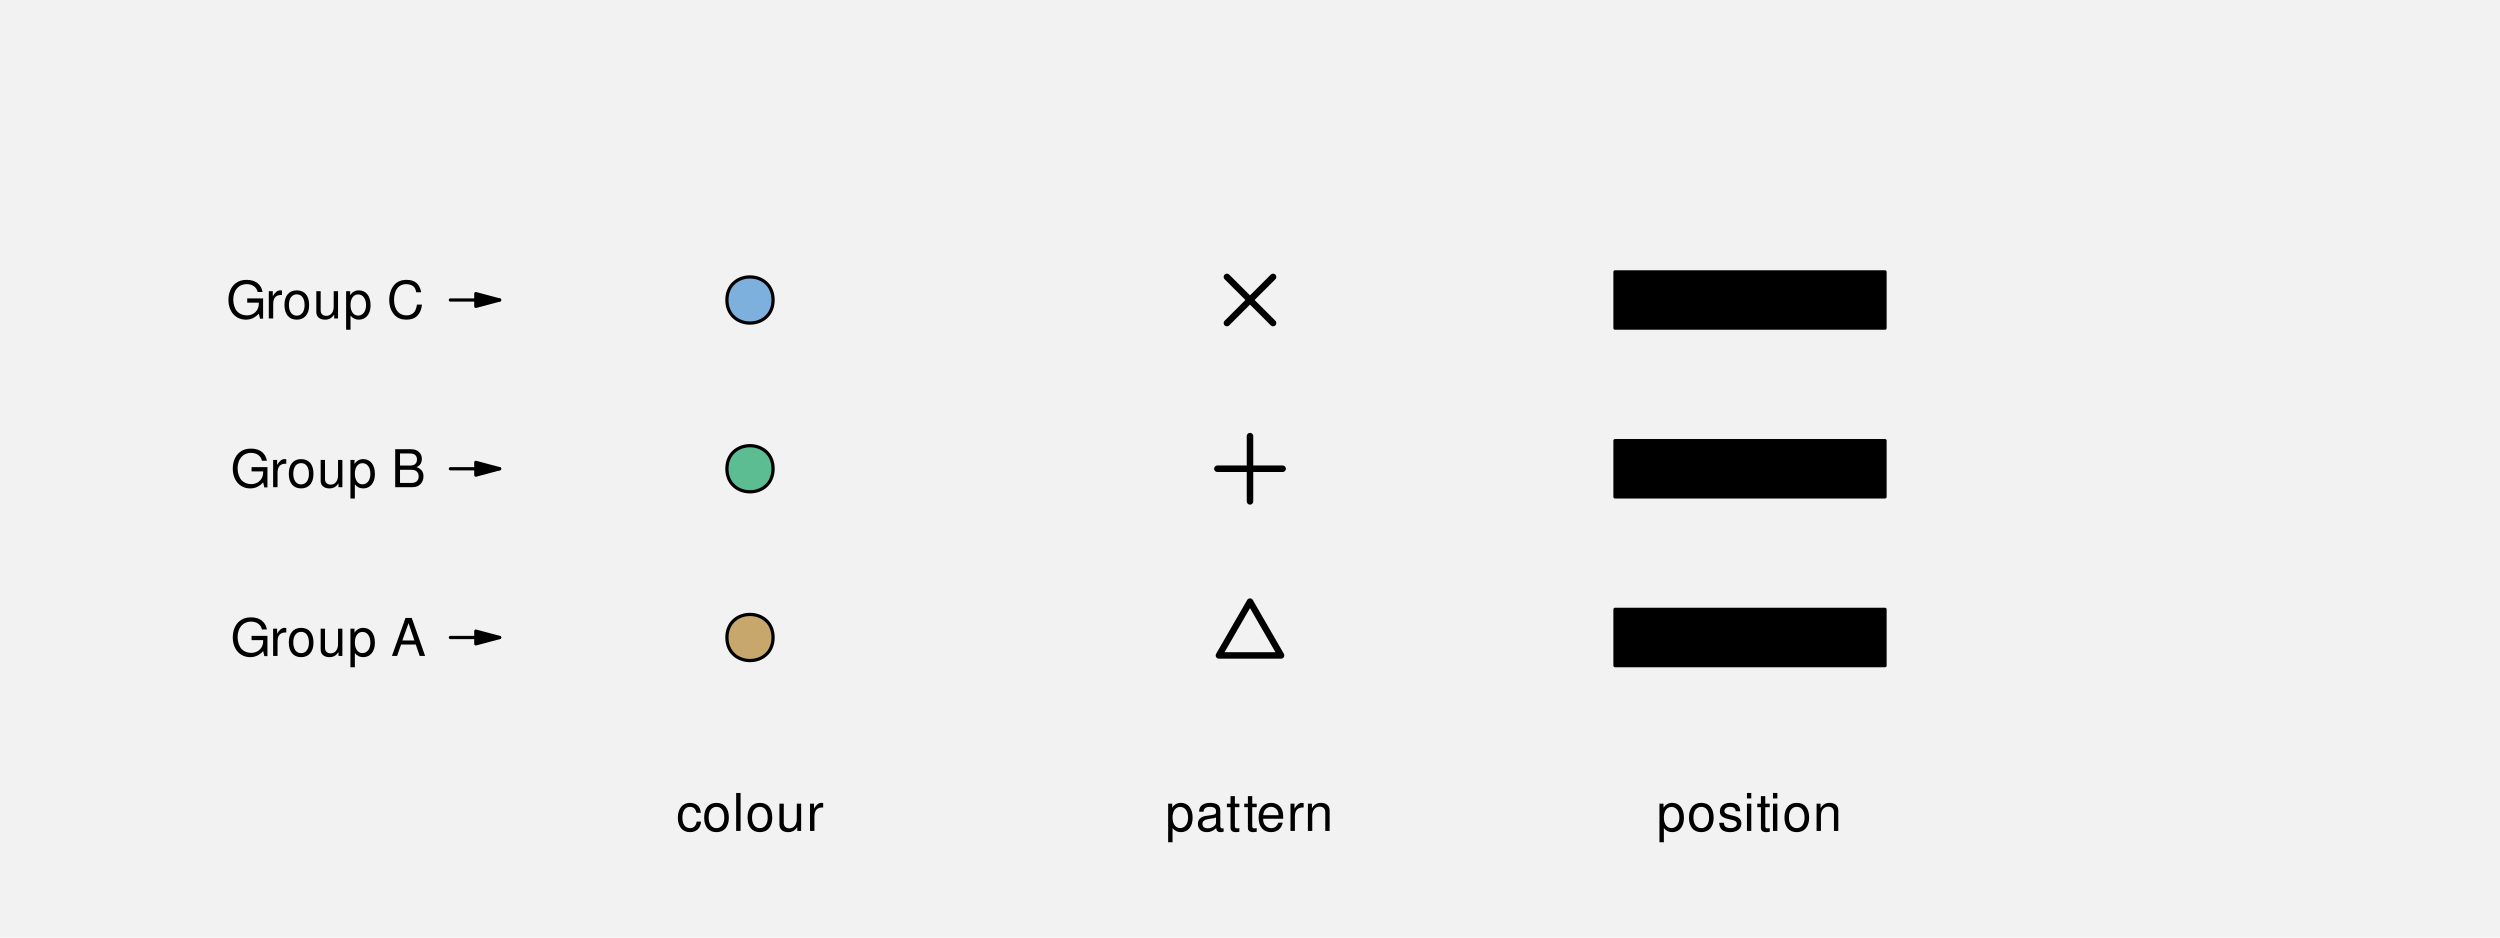
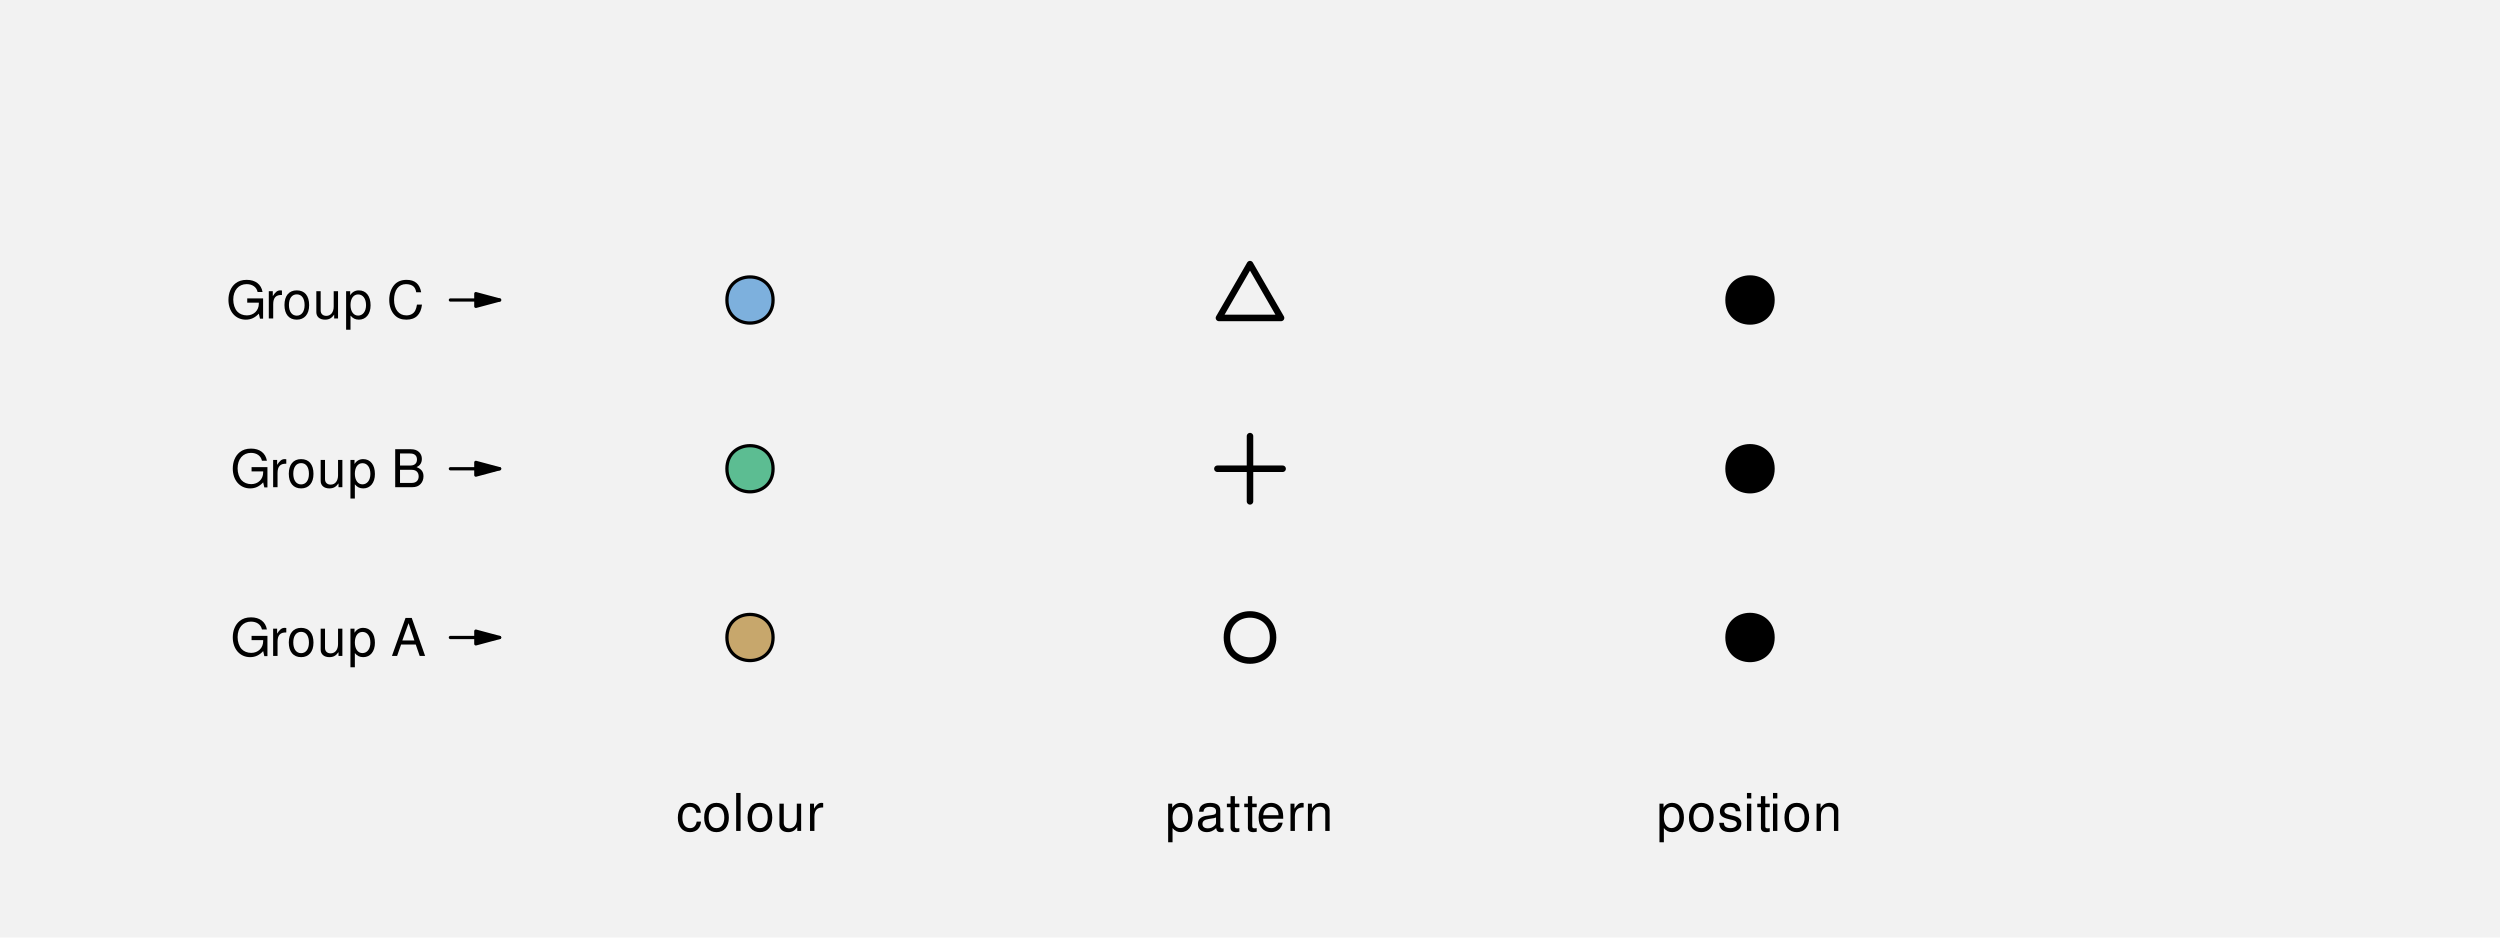
<svg xmlns="http://www.w3.org/2000/svg" xmlns:xlink="http://www.w3.org/1999/xlink" width="576pt" height="216pt" viewBox="0 0 576 216" version="1.1">
  <defs>
    <g>
      <symbol overflow="visible" id="glyph0-0">
        <path style="stroke:none;" d="" />
      </symbol>
      <symbol overflow="visible" id="glyph0-1">
        <path style="stroke:none;" d="M 8.516 -4.625 L 4.859 -4.625 L 4.859 -3.641 L 7.531 -3.641 L 7.531 -3.391 C 7.531 -1.844 6.375 -0.703 4.781 -0.703 C 3.891 -0.703 3.078 -1.031 2.562 -1.594 C 1.984 -2.219 1.641 -3.266 1.641 -4.344 C 1.641 -6.484 2.875 -7.906 4.719 -7.906 C 6.047 -7.906 7.016 -7.219 7.25 -6.094 L 8.391 -6.094 C 8.078 -7.875 6.734 -8.891 4.734 -8.891 C 3.656 -8.891 2.797 -8.609 2.109 -8.047 C 1.094 -7.219 0.531 -5.859 0.531 -4.281 C 0.531 -1.594 2.172 0.281 4.531 0.281 C 5.719 0.281 6.656 -0.172 7.531 -1.109 L 7.797 0.047 L 8.516 0.047 Z M 8.516 -4.625 " />
      </symbol>
      <symbol overflow="visible" id="glyph0-2">
        <path style="stroke:none;" d="M 0.828 -6.281 L 0.828 0 L 1.844 0 L 1.844 -3.266 C 1.844 -4.781 2.469 -5.453 3.859 -5.406 L 3.859 -6.438 C 3.688 -6.453 3.594 -6.469 3.469 -6.469 C 2.812 -6.469 2.328 -6.078 1.75 -5.141 L 1.75 -6.281 Z M 0.828 -6.281 " />
      </symbol>
      <symbol overflow="visible" id="glyph0-3">
        <path style="stroke:none;" d="M 3.266 -6.469 C 1.484 -6.469 0.438 -5.203 0.438 -3.094 C 0.438 -0.969 1.484 0.281 3.281 0.281 C 5.047 0.281 6.125 -0.984 6.125 -3.047 C 6.125 -5.234 5.094 -6.469 3.266 -6.469 Z M 3.281 -5.547 C 4.406 -5.547 5.078 -4.625 5.078 -3.062 C 5.078 -1.578 4.375 -0.641 3.281 -0.641 C 2.156 -0.641 1.469 -1.578 1.469 -3.094 C 1.469 -4.625 2.156 -5.547 3.281 -5.547 Z M 3.281 -5.547 " />
      </symbol>
      <symbol overflow="visible" id="glyph0-4">
        <path style="stroke:none;" d="M 5.781 0 L 5.781 -6.281 L 4.781 -6.281 L 4.781 -2.719 C 4.781 -1.438 4.109 -0.594 3.078 -0.594 C 2.281 -0.594 1.781 -1.078 1.781 -1.844 L 1.781 -6.281 L 0.781 -6.281 L 0.781 -1.438 C 0.781 -0.391 1.562 0.281 2.781 0.281 C 3.703 0.281 4.297 -0.047 4.891 -0.875 L 4.891 0 Z M 5.781 0 " />
      </symbol>
      <symbol overflow="visible" id="glyph0-5">
        <path style="stroke:none;" d="M 0.641 2.609 L 1.656 2.609 L 1.656 -0.656 C 2.188 -0.016 2.766 0.281 3.594 0.281 C 5.219 0.281 6.281 -1.031 6.281 -3.031 C 6.281 -5.141 5.25 -6.469 3.578 -6.469 C 2.719 -6.469 2.047 -6.078 1.578 -5.344 L 1.578 -6.281 L 0.641 -6.281 Z M 3.406 -5.531 C 4.516 -5.531 5.234 -4.562 5.234 -3.062 C 5.234 -1.625 4.5 -0.656 3.406 -0.656 C 2.344 -0.656 1.656 -1.625 1.656 -3.094 C 1.656 -4.578 2.344 -5.531 3.406 -5.531 Z M 3.406 -5.531 " />
      </symbol>
      <symbol overflow="visible" id="glyph0-6">
        <path style="stroke:none;" d="" />
      </symbol>
      <symbol overflow="visible" id="glyph0-7">
        <path style="stroke:none;" d="M 5.688 -2.625 L 6.594 0 L 7.844 0 L 4.766 -8.75 L 3.328 -8.75 L 0.203 0 L 1.391 0 L 2.312 -2.625 Z M 5.375 -3.562 L 2.594 -3.562 L 4.031 -7.547 Z M 5.375 -3.562 " />
      </symbol>
      <symbol overflow="visible" id="glyph0-8">
        <path style="stroke:none;" d="M 0.953 0 L 4.891 0 C 5.719 0 6.344 -0.234 6.797 -0.734 C 7.234 -1.188 7.469 -1.812 7.469 -2.5 C 7.469 -3.547 7 -4.188 5.875 -4.625 C 6.688 -4.984 7.094 -5.625 7.094 -6.531 C 7.094 -7.172 6.859 -7.734 6.391 -8.141 C 5.922 -8.562 5.344 -8.75 4.5 -8.75 L 0.953 -8.75 Z M 2.062 -4.984 L 2.062 -7.766 L 4.219 -7.766 C 4.844 -7.766 5.203 -7.688 5.5 -7.453 C 5.812 -7.219 5.969 -6.859 5.969 -6.375 C 5.969 -5.891 5.812 -5.531 5.5 -5.297 C 5.203 -5.062 4.844 -4.984 4.219 -4.984 Z M 2.062 -0.984 L 2.062 -4 L 4.781 -4 C 5.766 -4 6.359 -3.438 6.359 -2.484 C 6.359 -1.547 5.766 -0.984 4.781 -0.984 Z M 2.062 -0.984 " />
      </symbol>
      <symbol overflow="visible" id="glyph0-9">
        <path style="stroke:none;" d="M 7.938 -6.031 C 7.594 -7.953 6.484 -8.891 4.578 -8.891 C 3.391 -8.891 2.453 -8.516 1.797 -7.797 C 1.016 -6.938 0.578 -5.688 0.578 -4.266 C 0.578 -2.828 1.016 -1.594 1.844 -0.75 C 2.516 -0.047 3.391 0.281 4.531 0.281 C 6.656 0.281 7.859 -0.875 8.125 -3.188 L 6.969 -3.188 C 6.875 -2.594 6.75 -2.188 6.578 -1.844 C 6.219 -1.109 5.469 -0.703 4.531 -0.703 C 2.797 -0.703 1.688 -2.094 1.688 -4.281 C 1.688 -6.531 2.734 -7.906 4.438 -7.906 C 5.141 -7.906 5.812 -7.703 6.172 -7.359 C 6.484 -7.062 6.672 -6.703 6.797 -6.031 Z M 7.938 -6.031 " />
      </symbol>
      <symbol overflow="visible" id="glyph0-10">
        <path style="stroke:none;" d="M 5.656 -4.172 C 5.609 -4.781 5.469 -5.188 5.234 -5.531 C 4.797 -6.125 4.047 -6.469 3.172 -6.469 C 1.469 -6.469 0.375 -5.125 0.375 -3.031 C 0.375 -1.016 1.453 0.281 3.156 0.281 C 4.656 0.281 5.609 -0.625 5.719 -2.156 L 4.719 -2.156 C 4.547 -1.156 4.031 -0.641 3.188 -0.641 C 2.078 -0.641 1.422 -1.547 1.422 -3.031 C 1.422 -4.609 2.062 -5.547 3.156 -5.547 C 4 -5.547 4.531 -5.047 4.641 -4.172 Z M 5.656 -4.172 " />
      </symbol>
      <symbol overflow="visible" id="glyph0-11">
        <path style="stroke:none;" d="M 1.828 -8.75 L 0.812 -8.75 L 0.812 0 L 1.828 0 Z M 1.828 -8.75 " />
      </symbol>
      <symbol overflow="visible" id="glyph0-12">
        <path style="stroke:none;" d="M 6.422 -0.594 C 6.312 -0.562 6.266 -0.562 6.203 -0.562 C 5.859 -0.562 5.656 -0.75 5.656 -1.062 L 5.656 -4.75 C 5.656 -5.875 4.844 -6.469 3.297 -6.469 C 2.375 -6.469 1.641 -6.203 1.219 -5.734 C 0.922 -5.406 0.797 -5.047 0.781 -4.422 L 1.781 -4.422 C 1.875 -5.203 2.328 -5.547 3.266 -5.547 C 4.172 -5.547 4.672 -5.203 4.672 -4.609 L 4.672 -4.344 C 4.656 -3.906 4.438 -3.75 3.625 -3.641 C 2.203 -3.469 1.984 -3.422 1.609 -3.266 C 0.875 -2.953 0.5 -2.406 0.5 -1.578 C 0.5 -0.438 1.297 0.281 2.562 0.281 C 3.359 0.281 4 0 4.703 -0.641 C 4.781 0 5.094 0.281 5.734 0.281 C 5.953 0.281 6.078 0.25 6.422 0.172 Z M 4.672 -1.984 C 4.672 -1.641 4.578 -1.438 4.266 -1.156 C 3.859 -0.797 3.375 -0.594 2.781 -0.594 C 2 -0.594 1.547 -0.969 1.547 -1.609 C 1.547 -2.266 1.984 -2.609 3.062 -2.766 C 4.125 -2.906 4.328 -2.953 4.672 -3.109 Z M 4.672 -1.984 " />
      </symbol>
      <symbol overflow="visible" id="glyph0-13">
        <path style="stroke:none;" d="M 3.047 -6.281 L 2.016 -6.281 L 2.016 -8.016 L 1.016 -8.016 L 1.016 -6.281 L 0.172 -6.281 L 0.172 -5.469 L 1.016 -5.469 L 1.016 -0.719 C 1.016 -0.078 1.453 0.281 2.234 0.281 C 2.5 0.281 2.719 0.25 3.047 0.188 L 3.047 -0.641 C 2.906 -0.609 2.766 -0.594 2.562 -0.594 C 2.141 -0.594 2.016 -0.719 2.016 -1.156 L 2.016 -5.469 L 3.047 -5.469 Z M 3.047 -6.281 " />
      </symbol>
      <symbol overflow="visible" id="glyph0-14">
        <path style="stroke:none;" d="M 6.156 -2.812 C 6.156 -3.766 6.078 -4.344 5.906 -4.812 C 5.5 -5.844 4.531 -6.469 3.359 -6.469 C 1.609 -6.469 0.484 -5.141 0.484 -3.062 C 0.484 -0.984 1.562 0.281 3.344 0.281 C 4.781 0.281 5.766 -0.547 6.031 -1.906 L 5.016 -1.906 C 4.734 -1.078 4.172 -0.641 3.375 -0.641 C 2.734 -0.641 2.203 -0.938 1.859 -1.469 C 1.625 -1.828 1.531 -2.188 1.531 -2.812 Z M 1.547 -3.625 C 1.625 -4.781 2.344 -5.547 3.344 -5.547 C 4.375 -5.547 5.078 -4.75 5.078 -3.625 Z M 1.547 -3.625 " />
      </symbol>
      <symbol overflow="visible" id="glyph0-15">
        <path style="stroke:none;" d="M 0.844 -6.281 L 0.844 0 L 1.844 0 L 1.844 -3.469 C 1.844 -4.75 2.516 -5.594 3.547 -5.594 C 4.344 -5.594 4.844 -5.109 4.844 -4.359 L 4.844 0 L 5.844 0 L 5.844 -4.75 C 5.844 -5.797 5.062 -6.469 3.859 -6.469 C 2.922 -6.469 2.312 -6.109 1.766 -5.234 L 1.766 -6.281 Z M 0.844 -6.281 " />
      </symbol>
      <symbol overflow="visible" id="glyph0-16">
        <path style="stroke:none;" d="M 5.25 -4.531 C 5.25 -5.766 4.422 -6.469 2.969 -6.469 C 1.516 -6.469 0.562 -5.719 0.562 -4.547 C 0.562 -3.562 1.062 -3.094 2.562 -2.734 L 3.484 -2.516 C 4.188 -2.344 4.469 -2.094 4.469 -1.641 C 4.469 -1.047 3.875 -0.641 3 -0.641 C 2.453 -0.641 2 -0.797 1.75 -1.062 C 1.594 -1.25 1.531 -1.422 1.469 -1.875 L 0.406 -1.875 C 0.453 -0.422 1.266 0.281 2.922 0.281 C 4.5 0.281 5.516 -0.5 5.516 -1.719 C 5.516 -2.656 4.984 -3.172 3.734 -3.469 L 2.766 -3.703 C 1.953 -3.891 1.609 -4.156 1.609 -4.594 C 1.609 -5.188 2.125 -5.547 2.938 -5.547 C 3.75 -5.547 4.172 -5.203 4.203 -4.531 Z M 5.25 -4.531 " />
      </symbol>
      <symbol overflow="visible" id="glyph0-17">
        <path style="stroke:none;" d="M 1.797 -6.281 L 0.797 -6.281 L 0.797 0 L 1.797 0 Z M 1.797 -8.75 L 0.797 -8.75 L 0.797 -7.484 L 1.797 -7.484 Z M 1.797 -8.75 " />
      </symbol>
    </g>
  </defs>
-   <g id="surface70">
+   <g id="surface80">
    <rect x="0" y="0" width="576" height="216" style="fill:rgb(94.902%,94.902%,94.902%);fill-opacity:1;stroke:none;" />
    <path style="fill:none;stroke-width:0.75;stroke-linecap:round;stroke-linejoin:round;stroke:rgb(0%,0%,0%);stroke-opacity:1;stroke-miterlimit:10;" d="M 103.77 146.879 L 115.109 146.879 " />
    <path style="fill-rule:nonzero;fill:rgb(0%,0%,0%);fill-opacity:1;stroke-width:0.75;stroke-linecap:round;stroke-linejoin:round;stroke:rgb(0%,0%,0%);stroke-opacity:1;stroke-miterlimit:10;" d="M 109.633 148.348 L 115.109 146.879 L 109.633 145.414 Z M 109.633 148.348 " />
    <path style="fill:none;stroke-width:0.75;stroke-linecap:round;stroke-linejoin:round;stroke:rgb(0%,0%,0%);stroke-opacity:1;stroke-miterlimit:10;" d="M 103.77 108 L 115.109 108 " />
    <path style="fill-rule:nonzero;fill:rgb(0%,0%,0%);fill-opacity:1;stroke-width:0.75;stroke-linecap:round;stroke-linejoin:round;stroke:rgb(0%,0%,0%);stroke-opacity:1;stroke-miterlimit:10;" d="M 109.633 109.469 L 115.109 108 L 109.633 106.531 Z M 109.633 109.469 " />
    <path style="fill:none;stroke-width:0.75;stroke-linecap:round;stroke-linejoin:round;stroke:rgb(0%,0%,0%);stroke-opacity:1;stroke-miterlimit:10;" d="M 103.77 69.121 L 115.109 69.121 " />
    <path style="fill-rule:nonzero;fill:rgb(0%,0%,0%);fill-opacity:1;stroke-width:0.75;stroke-linecap:round;stroke-linejoin:round;stroke:rgb(0%,0%,0%);stroke-opacity:1;stroke-miterlimit:10;" d="M 109.633 70.586 L 115.109 69.121 L 109.633 67.652 Z M 109.633 70.586 " />
    <g style="fill:rgb(0%,0%,0%);fill-opacity:1;">
      <use xlink:href="#glyph0-1" x="53.102" y="151.127" />
      <use xlink:href="#glyph0-2" x="62.102" y="151.127" />
      <use xlink:href="#glyph0-3" x="66.102" y="151.127" />
      <use xlink:href="#glyph0-4" x="73.102" y="151.127" />
      <use xlink:href="#glyph0-5" x="80.102" y="151.127" />
      <use xlink:href="#glyph0-6" x="87.102" y="151.127" />
      <use xlink:href="#glyph0-7" x="90.102" y="151.127" />
    </g>
    <g style="fill:rgb(0%,0%,0%);fill-opacity:1;">
      <use xlink:href="#glyph0-1" x="53.102" y="112.248" />
      <use xlink:href="#glyph0-2" x="62.102" y="112.248" />
      <use xlink:href="#glyph0-3" x="66.102" y="112.248" />
      <use xlink:href="#glyph0-4" x="73.102" y="112.248" />
      <use xlink:href="#glyph0-5" x="80.102" y="112.248" />
      <use xlink:href="#glyph0-6" x="87.102" y="112.248" />
      <use xlink:href="#glyph0-8" x="90.102" y="112.248" />
    </g>
    <g style="fill:rgb(0%,0%,0%);fill-opacity:1;">
      <use xlink:href="#glyph0-1" x="52.102" y="73.369" />
      <use xlink:href="#glyph0-2" x="61.102" y="73.369" />
      <use xlink:href="#glyph0-3" x="65.102" y="73.369" />
      <use xlink:href="#glyph0-4" x="72.102" y="73.369" />
      <use xlink:href="#glyph0-5" x="79.102" y="73.369" />
      <use xlink:href="#glyph0-6" x="86.102" y="73.369" />
      <use xlink:href="#glyph0-9" x="89.102" y="73.369" />
    </g>
    <path style="fill-rule:nonzero;fill:rgb(78.039%,65.49%,42.353%);fill-opacity:1;stroke-width:0.75;stroke-linecap:round;stroke-linejoin:round;stroke:rgb(0%,0%,0%);stroke-opacity:1;stroke-miterlimit:10;" d="M 178.113 146.879 C 178.113 153.965 167.484 153.965 167.484 146.879 C 167.484 139.793 178.113 139.793 178.113 146.879 " />
    <path style="fill-rule:nonzero;fill:rgb(36.078%,74.118%,57.255%);fill-opacity:1;stroke-width:0.75;stroke-linecap:round;stroke-linejoin:round;stroke:rgb(0%,0%,0%);stroke-opacity:1;stroke-miterlimit:10;" d="M 178.113 108 C 178.113 115.086 167.484 115.086 167.484 108 C 167.484 100.914 178.113 100.914 178.113 108 " />
    <path style="fill-rule:nonzero;fill:rgb(49.02%,69.02%,86.667%);fill-opacity:1;stroke-width:0.75;stroke-linecap:round;stroke-linejoin:round;stroke:rgb(0%,0%,0%);stroke-opacity:1;stroke-miterlimit:10;" d="M 178.113 69.121 C 178.113 76.207 167.484 76.207 167.484 69.121 C 167.484 62.035 178.113 62.035 178.113 69.121 " />
    <g style="fill:rgb(0%,0%,0%);fill-opacity:1;">
      <use xlink:href="#glyph0-10" x="155.801" y="191.447" />
      <use xlink:href="#glyph0-3" x="161.801" y="191.447" />
      <use xlink:href="#glyph0-11" x="168.801" y="191.447" />
      <use xlink:href="#glyph0-3" x="171.801" y="191.447" />
      <use xlink:href="#glyph0-4" x="178.801" y="191.447" />
      <use xlink:href="#glyph0-2" x="185.801" y="191.447" />
    </g>
-     <path style="fill:none;stroke-width:1.5;stroke-linecap:round;stroke-linejoin:round;stroke:rgb(0%,0%,0%);stroke-opacity:1;stroke-miterlimit:10;" d="M 288 138.613 L 295.156 151.012 L 280.844 151.012 Z M 288 138.613 " />
+     <path style="fill:none;stroke-width:1.5;stroke-linecap:round;stroke-linejoin:round;stroke:rgb(0%,0%,0%);stroke-opacity:1;stroke-miterlimit:10;" d="M 293.316 146.879 C 293.316 153.965 282.684 153.965 282.684 146.879 C 282.684 139.793 293.316 139.793 293.316 146.879 " />
    <path style="fill:none;stroke-width:1.5;stroke-linecap:round;stroke-linejoin:round;stroke:rgb(0%,0%,0%);stroke-opacity:1;stroke-miterlimit:10;" d="M 280.484 108 L 295.516 108 " />
    <path style="fill:none;stroke-width:1.5;stroke-linecap:round;stroke-linejoin:round;stroke:rgb(0%,0%,0%);stroke-opacity:1;stroke-miterlimit:10;" d="M 288 115.516 L 288 100.484 " />
-     <path style="fill:none;stroke-width:1.5;stroke-linecap:round;stroke-linejoin:round;stroke:rgb(0%,0%,0%);stroke-opacity:1;stroke-miterlimit:10;" d="M 282.684 74.434 L 293.316 63.805 " />
-     <path style="fill:none;stroke-width:1.5;stroke-linecap:round;stroke-linejoin:round;stroke:rgb(0%,0%,0%);stroke-opacity:1;stroke-miterlimit:10;" d="M 282.684 63.805 L 293.316 74.434 " />
+     <path style="fill:none;stroke-width:1.5;stroke-linecap:round;stroke-linejoin:round;stroke:rgb(0%,0%,0%);stroke-opacity:1;stroke-miterlimit:10;" d="M 288 60.855 L 295.156 73.254 L 280.844 73.254 Z M 288 60.855 " />
    <g style="fill:rgb(0%,0%,0%);fill-opacity:1;">
      <use xlink:href="#glyph0-5" x="268.5" y="191.447" />
      <use xlink:href="#glyph0-12" x="275.5" y="191.447" />
      <use xlink:href="#glyph0-13" x="282.5" y="191.447" />
      <use xlink:href="#glyph0-13" x="286.5" y="191.447" />
      <use xlink:href="#glyph0-14" x="289.5" y="191.447" />
      <use xlink:href="#glyph0-2" x="296.5" y="191.447" />
      <use xlink:href="#glyph0-15" x="300.5" y="191.447" />
    </g>
-     <path style="fill-rule:nonzero;fill:rgb(0%,0%,0%);fill-opacity:1;stroke-width:0.75;stroke-linecap:round;stroke-linejoin:round;stroke:rgb(0%,0%,0%);stroke-opacity:1;stroke-miterlimit:10;" d="M 372.098 153.359 L 434.305 153.359 L 434.305 140.398 L 372.098 140.398 Z M 372.098 153.359 " />
-     <path style="fill-rule:nonzero;fill:rgb(0%,0%,0%);fill-opacity:1;stroke-width:0.75;stroke-linecap:round;stroke-linejoin:round;stroke:rgb(0%,0%,0%);stroke-opacity:1;stroke-miterlimit:10;" d="M 372.098 114.48 L 434.305 114.48 L 434.305 101.52 L 372.098 101.52 Z M 372.098 114.48 " />
-     <path style="fill-rule:nonzero;fill:rgb(0%,0%,0%);fill-opacity:1;stroke-width:0.75;stroke-linecap:round;stroke-linejoin:round;stroke:rgb(0%,0%,0%);stroke-opacity:1;stroke-miterlimit:10;" d="M 372.098 75.602 L 434.305 75.602 L 434.305 62.641 L 372.098 62.641 Z M 372.098 75.602 " />
+     <path style="fill-rule:nonzero;fill:rgb(0%,0%,0%);fill-opacity:1;stroke-width:0.75;stroke-linecap:round;stroke-linejoin:round;stroke:rgb(0%,0%,0%);stroke-opacity:1;stroke-miterlimit:10;" d="M 408.516 146.879 C 408.516 153.965 397.887 153.965 397.887 146.879 C 397.887 139.793 408.516 139.793 408.516 146.879 " />
+     <path style="fill-rule:nonzero;fill:rgb(0%,0%,0%);fill-opacity:1;stroke-width:0.75;stroke-linecap:round;stroke-linejoin:round;stroke:rgb(0%,0%,0%);stroke-opacity:1;stroke-miterlimit:10;" d="M 408.516 108 C 408.516 115.086 397.887 115.086 397.887 108 C 397.887 100.914 408.516 100.914 408.516 108 " />
+     <path style="fill-rule:nonzero;fill:rgb(0%,0%,0%);fill-opacity:1;stroke-width:0.75;stroke-linecap:round;stroke-linejoin:round;stroke:rgb(0%,0%,0%);stroke-opacity:1;stroke-miterlimit:10;" d="M 408.516 69.121 C 408.516 76.207 397.887 76.207 397.887 69.121 C 397.887 62.035 408.516 62.035 408.516 69.121 " />
    <g style="fill:rgb(0%,0%,0%);fill-opacity:1;">
      <use xlink:href="#glyph0-5" x="381.699" y="191.447" />
      <use xlink:href="#glyph0-3" x="388.699" y="191.447" />
      <use xlink:href="#glyph0-16" x="395.699" y="191.447" />
      <use xlink:href="#glyph0-17" x="401.699" y="191.447" />
      <use xlink:href="#glyph0-13" x="404.699" y="191.447" />
      <use xlink:href="#glyph0-17" x="407.699" y="191.447" />
      <use xlink:href="#glyph0-3" x="410.699" y="191.447" />
      <use xlink:href="#glyph0-15" x="417.699" y="191.447" />
    </g>
  </g>
</svg>
